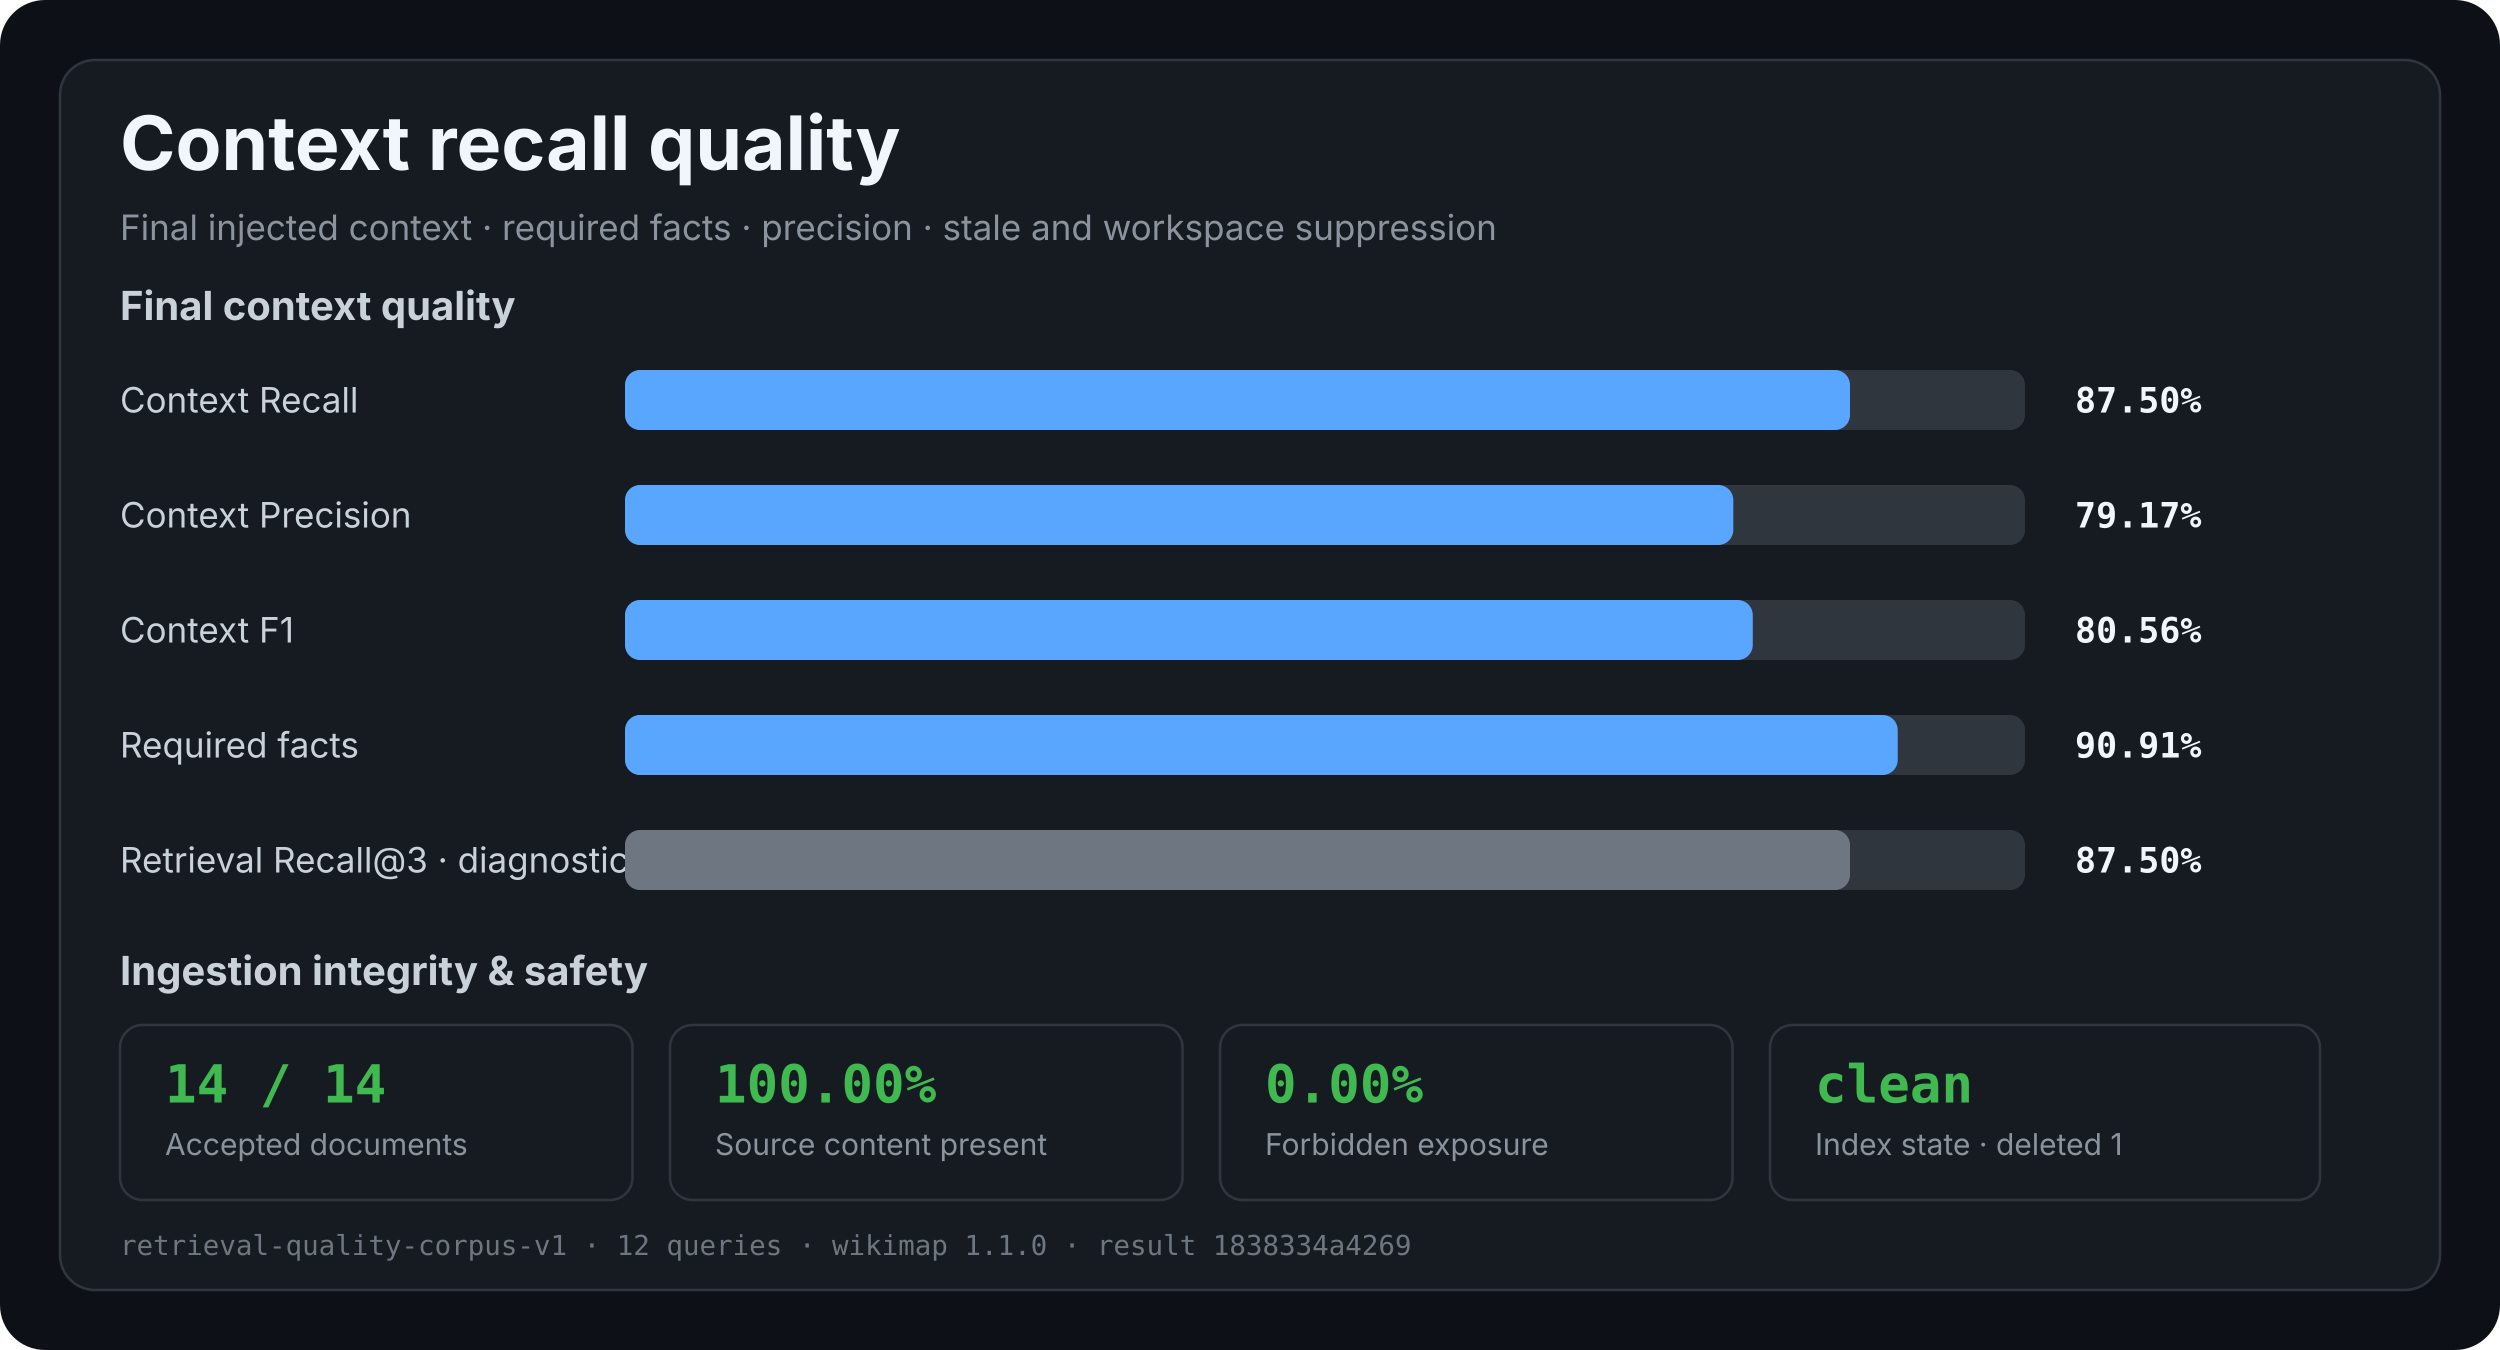
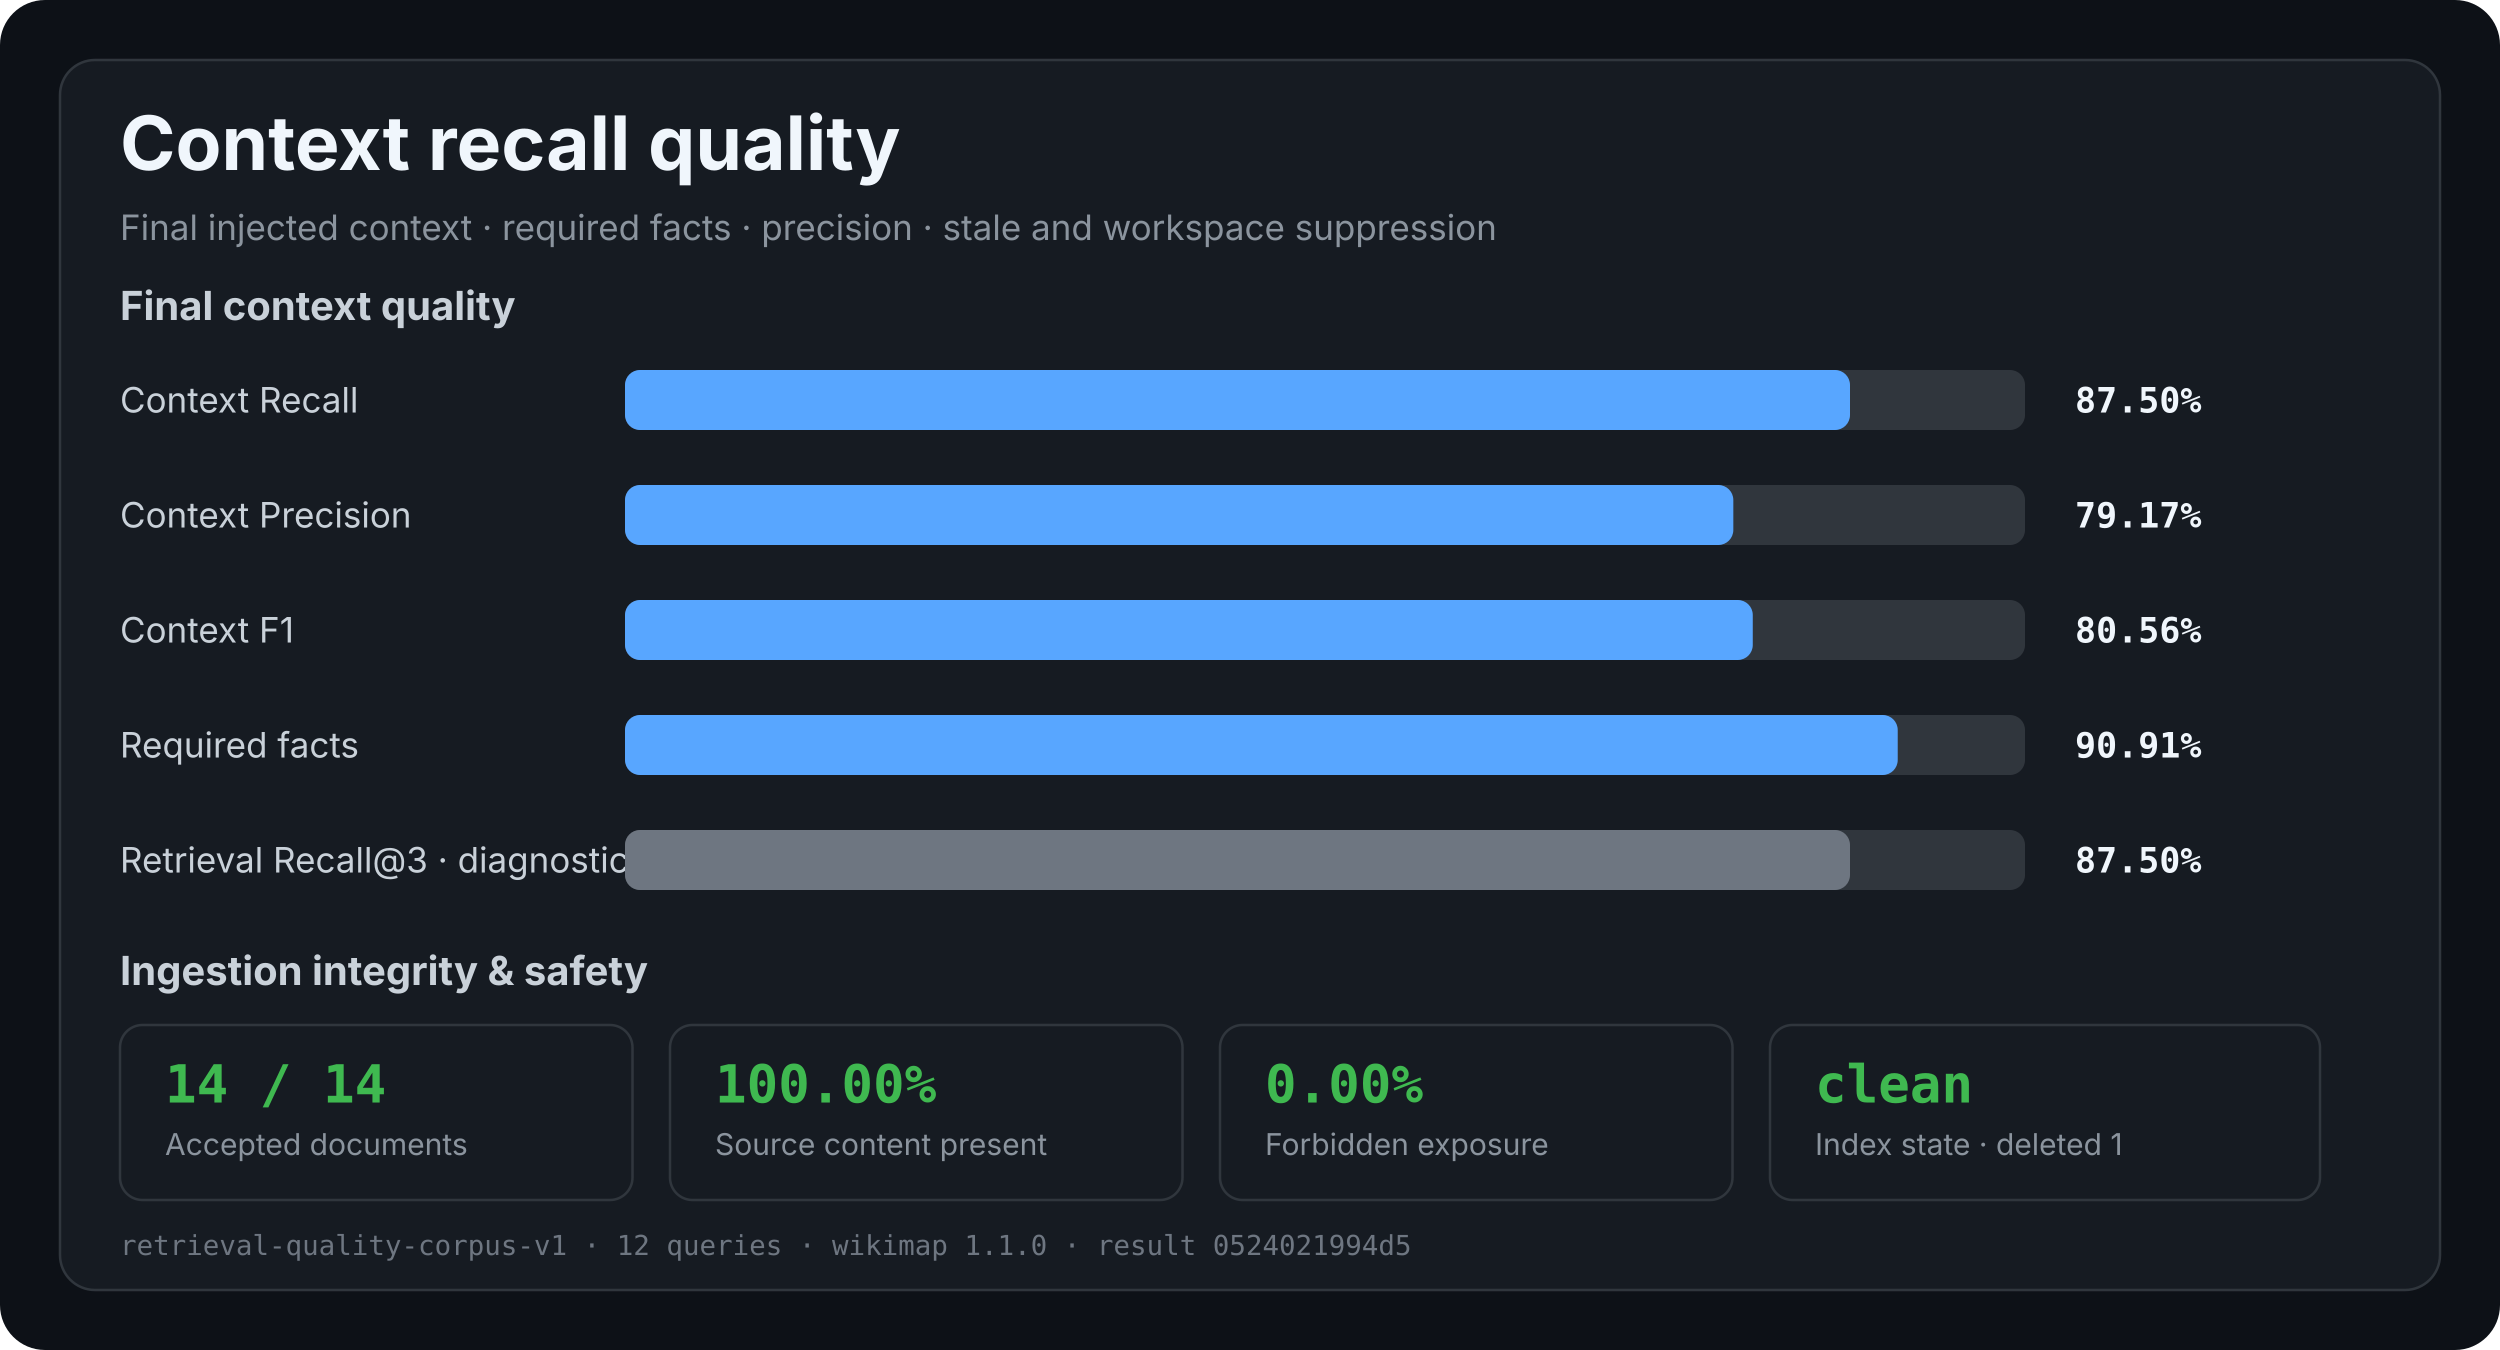
<svg xmlns="http://www.w3.org/2000/svg" width="1000" height="540" viewBox="0 0 1000 540" role="img" aria-labelledby="title desc">
  <style>
  .bg { fill: #0d1117; }
  .panel { fill: #161b22; stroke: #30363d; stroke-width: 1; }
  .title { fill: #f0f6fc; font: 700 30px -apple-system,BlinkMacSystemFont,"Segoe UI",sans-serif; }
  .subtitle { fill: #8b949e; font: 14px -apple-system,BlinkMacSystemFont,"Segoe UI",sans-serif; }
  .section { fill: #c9d1d9; font: 700 16px -apple-system,BlinkMacSystemFont,"Segoe UI",sans-serif; }
  .label { fill: #c9d1d9; font: 14px -apple-system,BlinkMacSystemFont,"Segoe UI",sans-serif; }
  .value { fill: #f0f6fc; font: 700 14px ui-monospace,SFMono-Regular,Consolas,monospace; }
  .track { fill: #30363d; }
  .bar { fill: #58a6ff; }
  .diagnostic-bar { fill: #6e7681; }
  .card-value { fill: #3fb950; font: 700 21px ui-monospace,SFMono-Regular,Consolas,monospace; }
  .card-label { fill: #8b949e; font: 12px -apple-system,BlinkMacSystemFont,"Segoe UI",sans-serif; }
  .footer { fill: #6e7681; font: 11px ui-monospace,SFMono-Regular,Consolas,monospace; }
</style>
  <rect width="1000" height="540" rx="18" class="bg" />
  <rect x="24" y="24" width="952" height="492" rx="14" class="panel" />
  <text x="48" y="68" class="title">Context recall quality</text>
  <text x="48" y="96" class="subtitle">Final injected context · required facts · precision · stale and workspace suppression</text>
  <text x="48" y="128" class="section">Final context quality</text>
  <text x="48" y="165" class="label">Context Recall</text>
  <rect x="250" y="148" width="560" height="24" rx="6" class="track" />
  <rect x="250" y="148" width="490.00" height="24" rx="6" class="bar" />
  <text x="830" y="165" class="value">87.50%</text>
  <text x="48" y="211" class="label">Context Precision</text>
  <rect x="250" y="194" width="560" height="24" rx="6" class="track" />
  <rect x="250" y="194" width="443.33" height="24" rx="6" class="bar" />
  <text x="830" y="211" class="value">79.17%</text>
  <text x="48" y="257" class="label">Context F1</text>
  <rect x="250" y="240" width="560" height="24" rx="6" class="track" />
  <rect x="250" y="240" width="451.11" height="24" rx="6" class="bar" />
  <text x="830" y="257" class="value">80.56%</text>
  <text x="48" y="303" class="label">Required facts</text>
  <rect x="250" y="286" width="560" height="24" rx="6" class="track" />
  <rect x="250" y="286" width="509.09" height="24" rx="6" class="bar" />
  <text x="830" y="303" class="value">90.91%</text>
  <text x="48" y="349" class="label">Retrieval Recall@3 · diagnostic</text>
  <rect x="250" y="332" width="560" height="24" rx="6" class="track" />
  <rect x="250" y="332" width="490.00" height="24" rx="6" class="diagnostic-bar" />
  <text x="830" y="349" class="value">87.50%</text>
  <text x="48" y="394" class="section">Ingestion integrity &amp; safety</text>
  <rect x="48" y="410" width="205" height="70" rx="9" class="panel" />
  <text x="66" y="441" class="card-value">14 / 14</text>
  <text x="66" y="462" class="card-label">Accepted documents</text>
  <rect x="268" y="410" width="205" height="70" rx="9" class="panel" />
  <text x="286" y="441" class="card-value">100.00%</text>
  <text x="286" y="462" class="card-label">Source content present</text>
  <rect x="488" y="410" width="205" height="70" rx="9" class="panel" />
  <text x="506" y="441" class="card-value">0.00%</text>
  <text x="506" y="462" class="card-label">Forbidden exposure</text>
  <rect x="708" y="410" width="220" height="70" rx="9" class="panel" />
  <text x="726" y="441" class="card-value">clean</text>
  <text x="726" y="462" class="card-label">Index state · deleted 1</text>
-   <text x="48" y="502" class="footer">retrieval-quality-corpus-v1 · 12 queries · wikimap 1.1.0 · result 1838334a4269</text>
+   <text x="48" y="502" class="footer">retrieval-quality-corpus-v1 · 12 queries · wikimap 1.1.0 · result 0524021994d5</text>
</svg>
